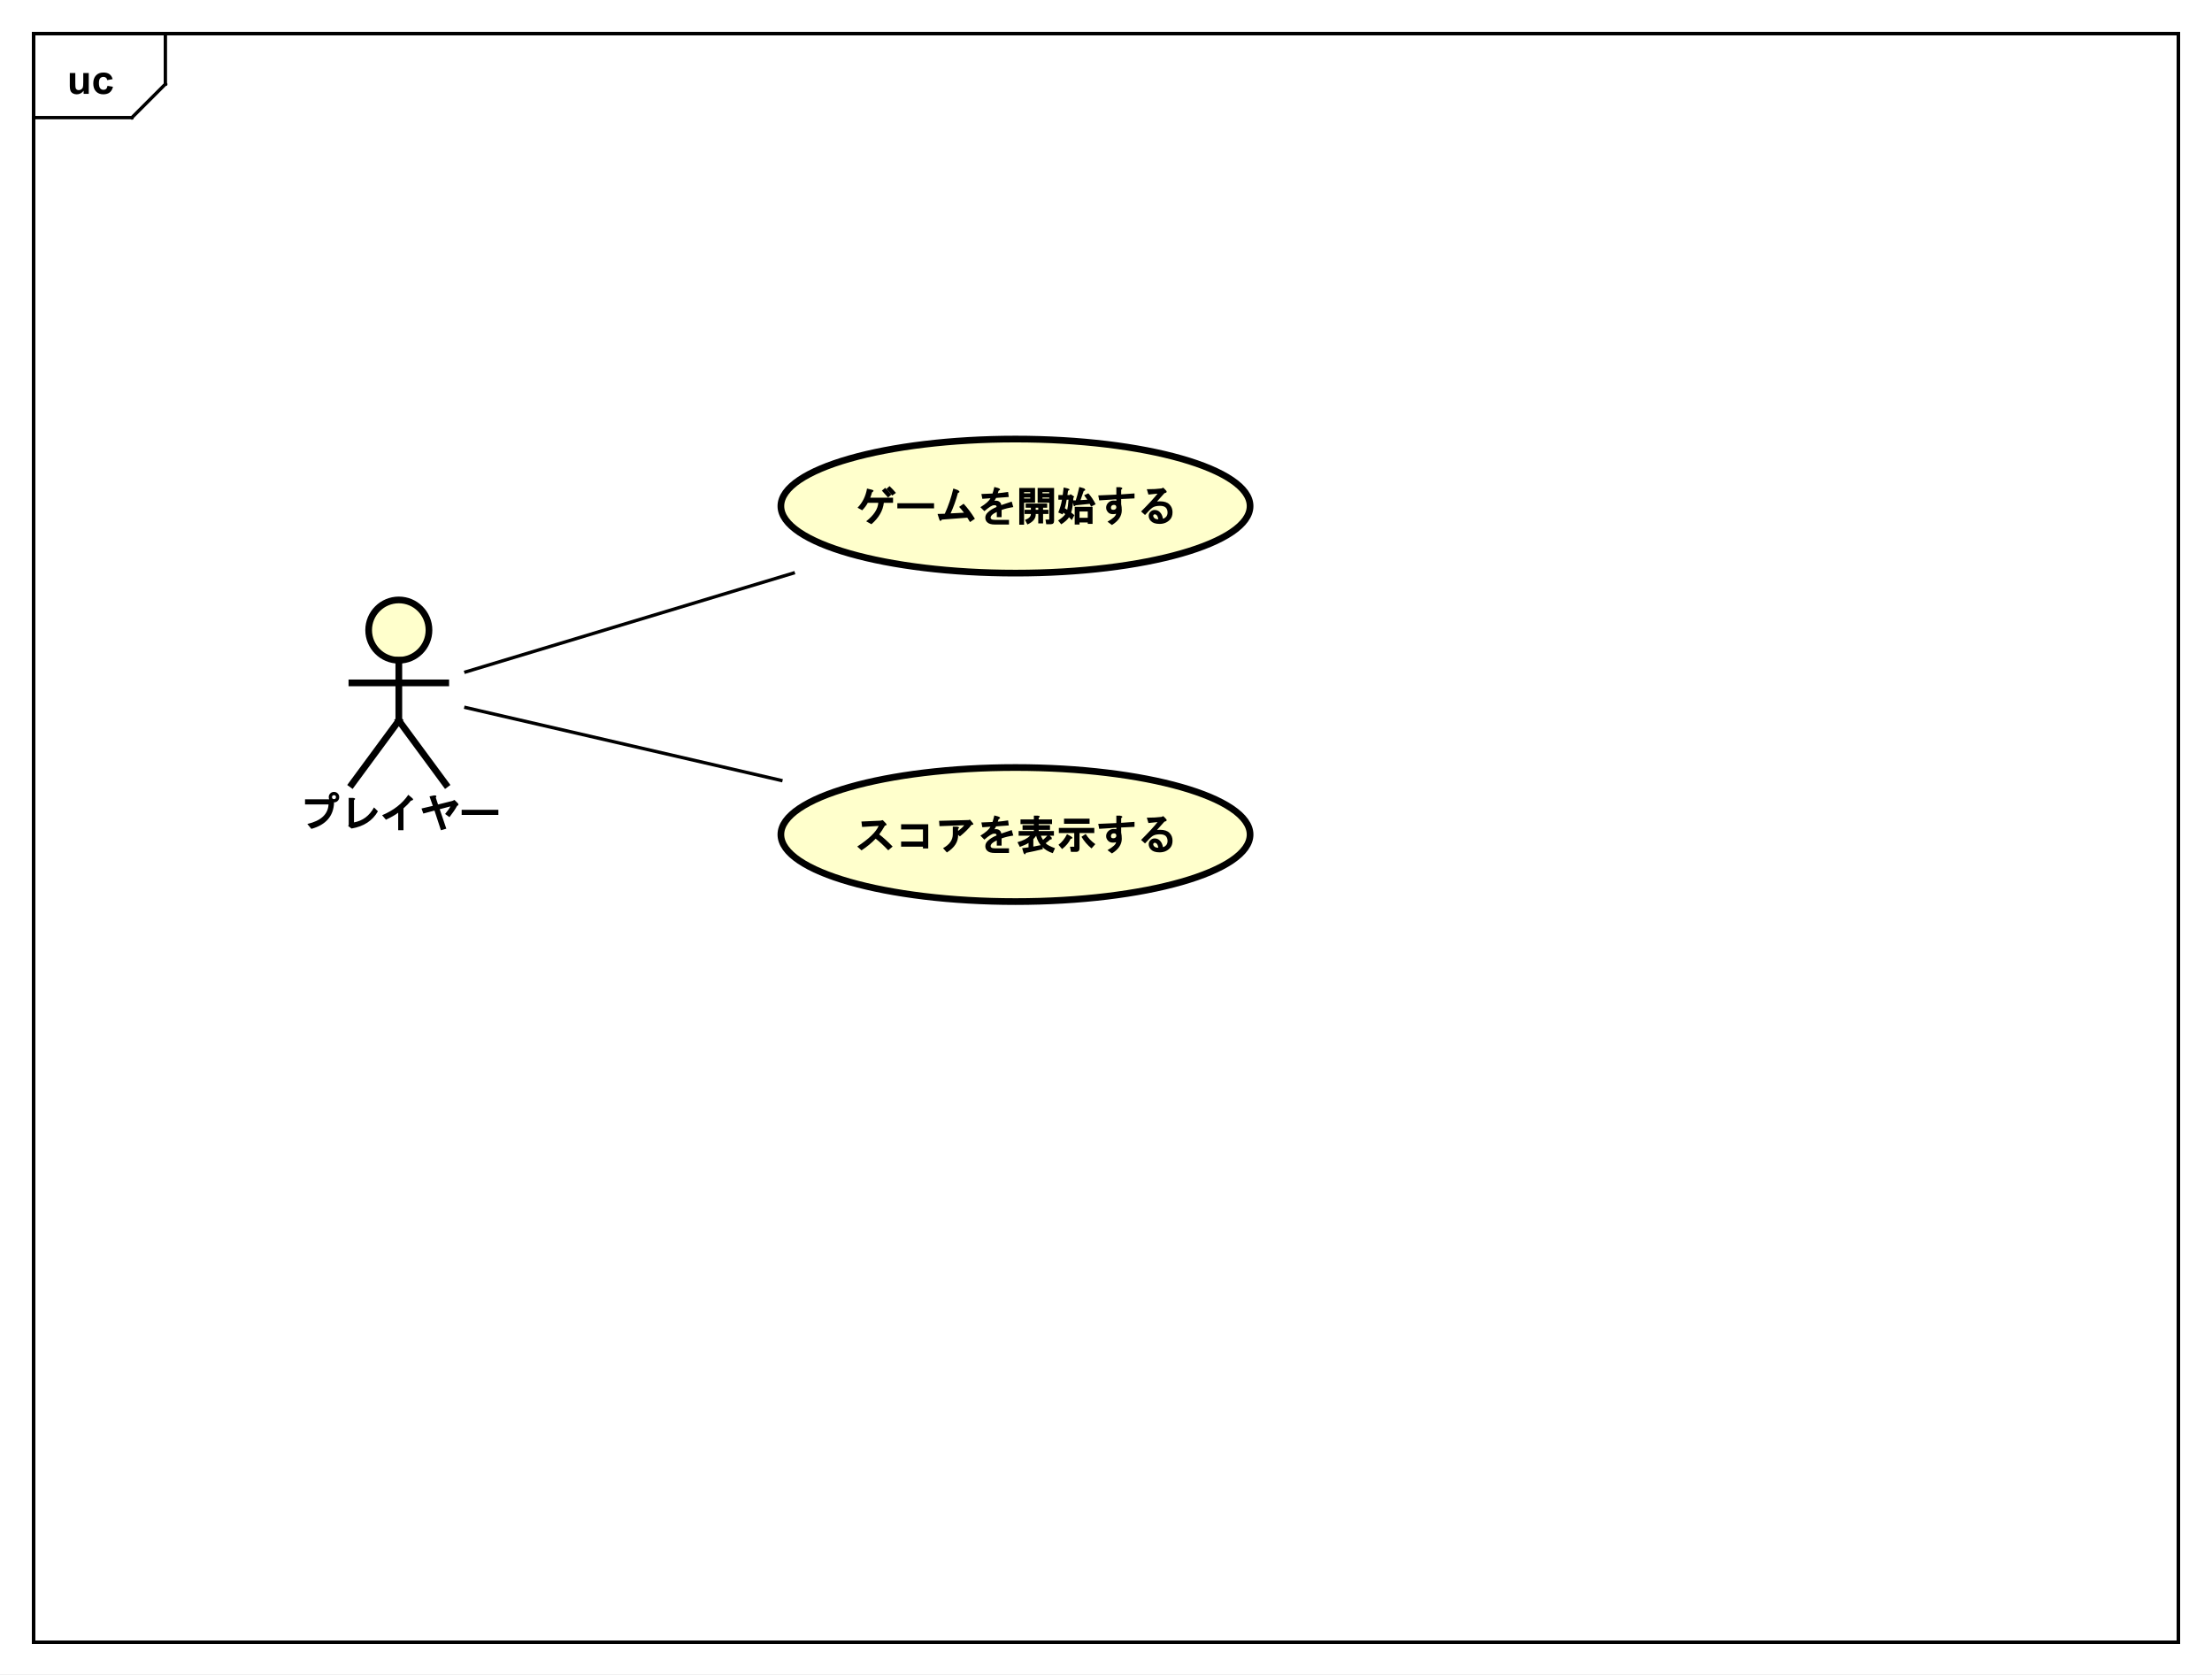
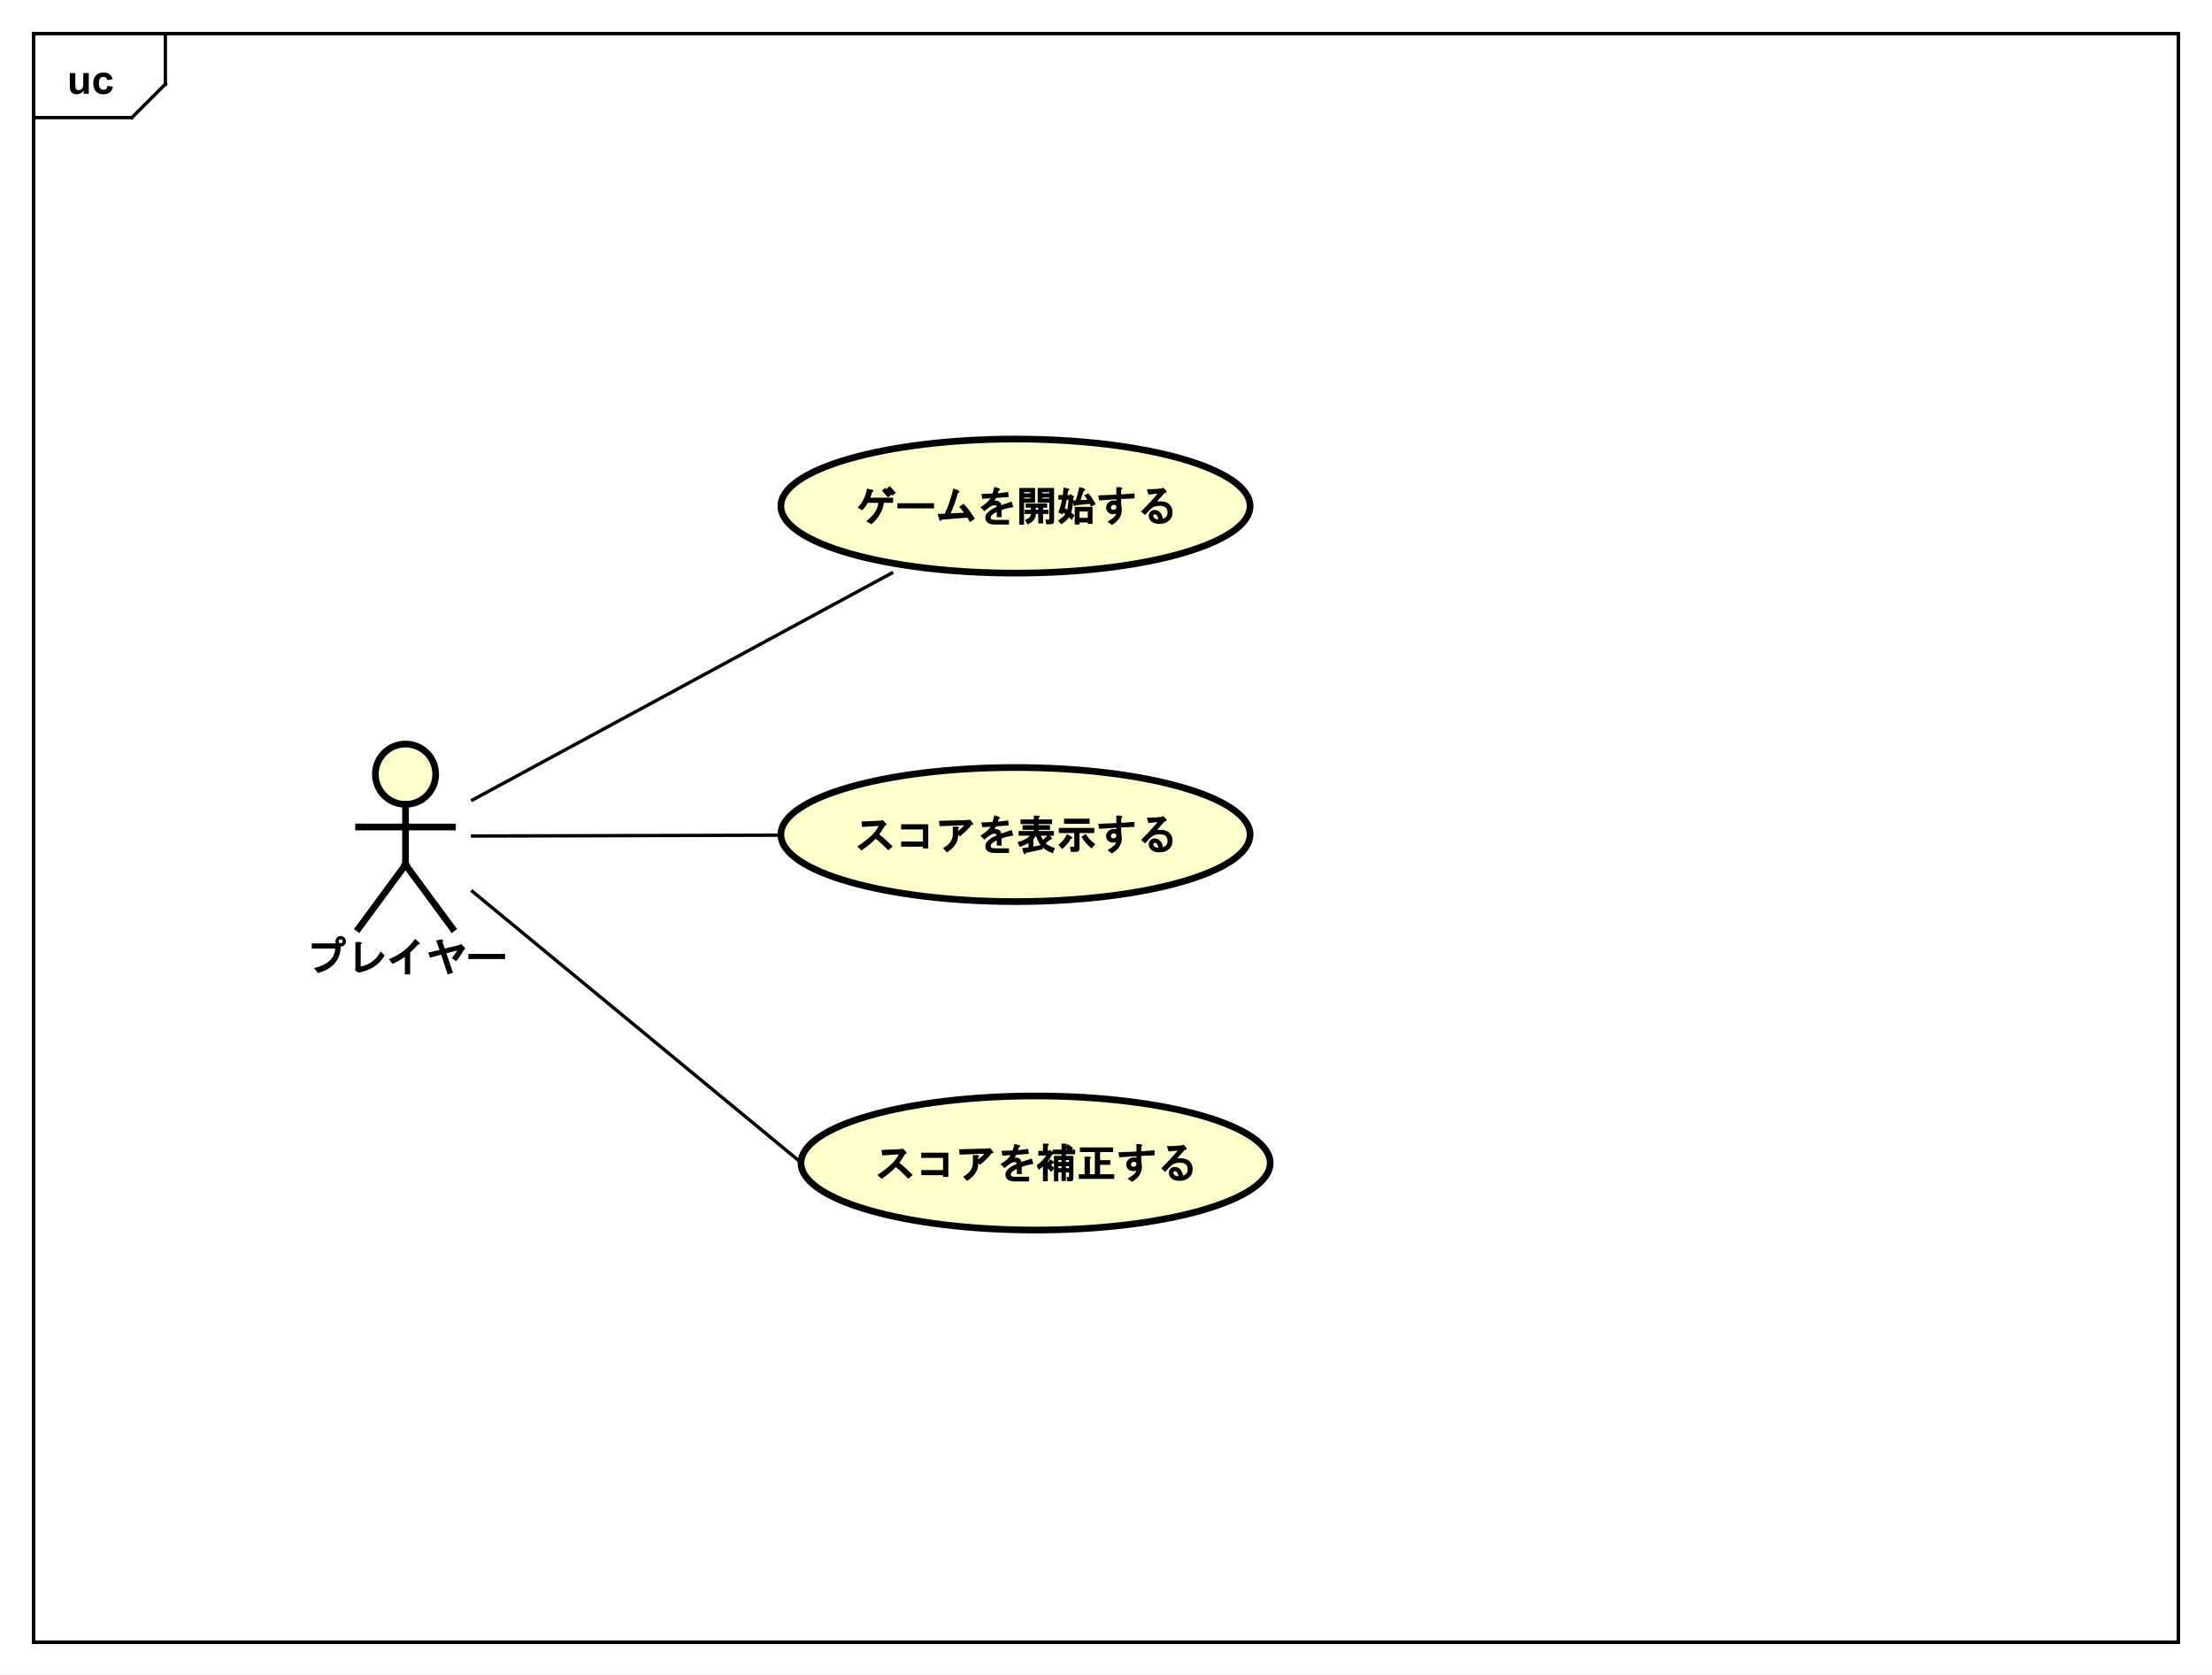
<svg xmlns="http://www.w3.org/2000/svg" style="fill-opacity:1; color-rendering:auto; color-interpolation:auto; text-rendering:auto; stroke:black; stroke-linecap:square; stroke-miterlimit:10; shape-rendering:auto; stroke-opacity:1; fill:black; stroke-dasharray:none; font-weight:normal; stroke-width:1; font-family:'Dialog'; font-style:normal; stroke-linejoin:miter; font-size:12px; stroke-dashoffset:0; image-rendering:auto;" width="880" height="666">
  <defs id="genericDefs" />
  <g>
    <defs id="defs1">
      <clipPath clipPathUnits="userSpaceOnUse" id="clipPath1">
        <path d="M0 0 L880 0 L880 666 L0 666 L0 0 Z" />
      </clipPath>
      <clipPath clipPathUnits="userSpaceOnUse" id="clipPath2">
        <path d="M0 0 L660 0 L660 499.5 L0 499.5 L0 0 Z" />
      </clipPath>
      <clipPath clipPathUnits="userSpaceOnUse" id="clipPath3">
        <path d="M-20 -28 L640 -28 L640 471.5 L-20 471.5 L-20 -28 Z" />
      </clipPath>
      <clipPath clipPathUnits="userSpaceOnUse" id="clipPath4">
-         <path d="M-89 -247 L571 -247 L571 252.5 L-89 252.5 L-89 -247 Z" />
+         <path d="M-91 -290 L569 -290 L569 209.5 L-91 209.5 L-91 -290 Z" />
      </clipPath>
      <clipPath clipPathUnits="userSpaceOnUse" id="clipPath5">
        <path d="M-255 -143.453 L405 -143.453 L405 356.047 L-255 356.047 L-255 -143.453 Z" />
      </clipPath>
      <clipPath clipPathUnits="userSpaceOnUse" id="clipPath6">
        <path d="M-255 -241.453 L405 -241.453 L405 258.047 L-255 258.047 L-255 -241.453 Z" />
+       </clipPath>
+       <clipPath clipPathUnits="userSpaceOnUse" id="clipPath7">
+         <path d="M-261 -339.453 L399 -339.453 L399 160.047 L-261 160.047 L-261 -339.453 Z" />
      </clipPath>
    </defs>
    <g style="fill:white; stroke:white;">
      <rect x="0" y="0" width="880" style="clip-path:url(#clipPath1); stroke:none;" height="666" />
    </g>
    <g style="text-rendering:geometricPrecision; shape-rendering:crispEdges;" transform="scale(1.3333,1.3333)">
      <rect x="10" y="10" width="640" style="fill:none; clip-path:url(#clipPath2);" height="480" />
      <line x1="49.342" x2="49.342" y1="11" style="clip-path:url(#clipPath2); fill:none; text-rendering:optimizeLegibility; shape-rendering:auto;" y2="25.094" />
      <line x1="49.342" x2="39.342" y1="25.094" style="clip-path:url(#clipPath2); fill:none; text-rendering:optimizeLegibility; shape-rendering:auto;" y2="35.094" />
      <line x1="39.342" x2="10" y1="35.094" style="clip-path:url(#clipPath2); fill:none; text-rendering:optimizeLegibility; shape-rendering:auto;" y2="35.094" />
    </g>
    <g style="text-rendering:optimizeLegibility; font-weight:bold; font-family:sans-serif;" transform="matrix(1.3333,0,0,1.3333,0,0) translate(20,28)">
      <path d="M4.953 0 L4.953 -0.938 Q4.625 -0.438 4.062 -0.141 Q3.516 0.141 2.891 0.141 Q2.266 0.141 1.766 -0.125 Q1.266 -0.406 1.047 -0.906 Q0.828 -1.406 0.828 -2.281 L0.828 -6.219 L2.469 -6.219 L2.469 -3.359 Q2.469 -2.047 2.562 -1.75 Q2.656 -1.453 2.891 -1.281 Q3.141 -1.109 3.5 -1.109 Q3.922 -1.109 4.25 -1.344 Q4.594 -1.578 4.719 -1.922 Q4.844 -2.266 4.844 -3.594 L4.844 -6.219 L6.484 -6.219 L6.484 0 L4.953 0 ZM13.611 -4.391 L12.002 -4.094 Q11.908 -4.578 11.611 -4.812 Q11.33 -5.062 10.877 -5.062 Q10.252 -5.062 9.877 -4.641 Q9.518 -4.219 9.518 -3.219 Q9.518 -2.109 9.893 -1.656 Q10.268 -1.203 10.893 -1.203 Q11.361 -1.203 11.658 -1.469 Q11.955 -1.734 12.08 -2.391 L13.705 -2.109 Q13.455 -1 12.736 -0.422 Q12.018 0.141 10.815 0.141 Q9.455 0.141 8.643 -0.719 Q7.83 -1.578 7.83 -3.109 Q7.83 -4.641 8.643 -5.5 Q9.455 -6.359 10.846 -6.359 Q11.986 -6.359 12.658 -5.875 Q13.33 -5.391 13.611 -4.391 Z" style="stroke:none; clip-path:url(#clipPath3);" />
    </g>
    <g transform="matrix(1.3333,0,0,1.3333,0,0)" style="fill:rgb(255,255,204); text-rendering:optimizeLegibility; font-family:sans-serif; stroke:rgb(255,255,204); font-weight:bold; stroke-width:2;">
-       <circle r="9" style="clip-path:url(#clipPath2); stroke:none;" cx="119" cy="188" />
-       <circle style="fill:none; clip-path:url(#clipPath2); stroke:black;" r="9" cx="119" cy="188" />
-       <line x1="119" x2="119" y1="197" style="clip-path:url(#clipPath2); fill:none; stroke:black;" y2="215" />
-       <line x1="105" x2="133" y1="203.75" style="clip-path:url(#clipPath2); fill:none; stroke:black;" y2="203.75" />
-       <line x1="119" x2="105" y1="215" style="clip-path:url(#clipPath2); fill:none; stroke:black;" y2="234" />
-       <line x1="119" x2="133" y1="215" style="clip-path:url(#clipPath2); fill:none; stroke:black;" y2="234" />
+       <circle r="9" style="clip-path:url(#clipPath2); stroke:none;" cx="121" cy="231" />
+       <circle style="fill:none; clip-path:url(#clipPath2); stroke:black;" r="9" cx="121" cy="231" />
+       <line x1="121" x2="121" y1="240" style="clip-path:url(#clipPath2); fill:none; stroke:black;" y2="258" />
+       <line x1="107" x2="135" y1="246.75" style="clip-path:url(#clipPath2); fill:none; stroke:black;" y2="246.75" />
+       <line x1="121" x2="107" y1="258" style="clip-path:url(#clipPath2); fill:none; stroke:black;" y2="277" />
+       <line x1="121" x2="135" y1="258" style="clip-path:url(#clipPath2); fill:none; stroke:black;" y2="277" />
    </g>
-     <g style="text-rendering:optimizeLegibility; stroke-width:2; font-weight:bold; font-family:sans-serif;" transform="matrix(1.3333,0,0,1.3333,0,0) translate(89,247)">
+     <g style="text-rendering:optimizeLegibility; stroke-width:2; font-weight:bold; font-family:sans-serif;" transform="matrix(1.3333,0,0,1.3333,0,0) translate(91,290)">
      <path d="M10.656 -8.562 Q10.922 -8.562 11.094 -8.719 Q11.25 -8.891 11.25 -9.156 Q11.25 -9.422 11.094 -9.594 Q10.922 -9.75 10.656 -9.75 Q10.391 -9.75 10.219 -9.594 Q10.062 -9.422 10.062 -9.156 Q10.062 -8.891 10.219 -8.719 Q10.391 -8.562 10.656 -8.562 ZM10.656 -7.594 Q9.984 -7.594 9.547 -8.047 Q9.094 -8.484 9.094 -9.156 Q9.094 -9.828 9.547 -10.266 Q9.984 -10.719 10.656 -10.719 Q11.328 -10.719 11.766 -10.266 Q12.219 -9.828 12.219 -9.156 Q12.219 -8.484 11.766 -8.047 Q11.328 -7.594 10.656 -7.594 ZM2.016 -6.984 L2.016 -8.516 L9.281 -8.516 L10.672 -7.5 Q10.438 -1.516 3.906 0.312 L2.703 -1.156 Q8.781 -2.562 9.031 -6.984 L2.016 -6.984 ZM16.625 -1.625 Q20.531 -2.344 22.594 -6.094 L23.766 -4.938 Q21.359 -0.719 15.891 0.203 L14.906 -0.531 L15.047 -0.953 L15.047 -8.938 L16.344 -8.938 Q17.406 -8.812 16.625 -8.234 L16.625 -1.625 ZM25.016 -3.766 Q30.172 -5.938 32.828 -9.859 L33.922 -8.938 Q34.734 -8.312 33.578 -8.078 Q32.734 -6.969 31.391 -5.812 L31.391 0.703 L29.812 0.703 L29.812 -4.516 Q28.547 -3.547 26.156 -2.422 L25.016 -3.766 ZM41.703 -6.969 L45.969 -8.031 L46.609 -8.328 L47.594 -7.359 Q48.062 -6.781 47.391 -6.562 Q46.625 -5.125 45.109 -3.188 L43.812 -4.141 Q44.953 -5.5 45.391 -6.391 L42.203 -5.562 L44.172 0.25 L42.562 0.719 L40.641 -5.156 L37.312 -4.266 L36.766 -5.766 L40.141 -6.562 L39.156 -9.391 L40.578 -9.688 Q41.531 -9.688 41.031 -9.016 L41.703 -6.969 ZM48.75 -3.844 L48.75 -5.375 L59.703 -5.375 L59.703 -3.844 L48.75 -3.844 Z" style="stroke:none; clip-path:url(#clipPath4);" />
    </g>
    <g transform="matrix(1.3333,0,0,1.3333,0,0)" style="fill:rgb(255,255,204); text-rendering:optimizeLegibility; font-family:sans-serif; stroke:rgb(255,255,204); font-weight:bold; stroke-width:2;">
      <ellipse style="clip-path:url(#clipPath2); stroke:none;" rx="70" cx="303" ry="20" cy="151" />
      <ellipse style="clip-path:url(#clipPath2); fill:none; stroke:black;" rx="70" cx="303" ry="20" cy="151" />
      <path d="M11.469 5.049 L11.469 6.58 L8.719 6.58 Q8.312 10.111 5.016 12.955 L3.453 12.08 Q6.891 9.346 7.062 6.58 L3.922 6.58 Q3.359 7.689 2.266 8.799 L0.875 8.033 Q3.109 5.736 3.703 2.314 L5.141 2.658 Q6.094 2.908 5.203 3.439 Q4.938 4.393 4.656 5.049 L11.469 5.049 ZM9.125 2.096 Q10.047 3.018 10.953 4.158 L9.969 4.986 Q8.969 3.83 8.141 2.939 L9.125 2.096 ZM10.422 1.58 Q11.406 2.502 12.328 3.611 L11.219 4.424 Q10.328 3.268 9.5 2.424 L10.422 1.58 ZM12.75 8.221 L12.75 6.689 L23.703 6.689 L23.703 8.221 L12.75 8.221 ZM24.75 9.893 L26.906 9.83 Q28.516 6.346 29.453 2.299 L30.828 2.783 Q31.734 3.377 30.828 3.627 Q29.969 6.83 28.641 9.721 L32.625 9.518 Q31.938 8.596 31.188 7.783 L32.531 6.846 Q34.297 8.752 35.891 11.33 L34.438 12.315 L33.625 11.002 L26.031 11.58 Q25.531 12.424 25.234 11.424 L24.75 9.893 ZM41.641 6.033 Q41.641 5.939 42.203 5.939 Q42.922 5.939 43.359 6.393 Q43.719 6.736 43.75 7.252 Q44.844 6.846 46.875 6.205 L47.344 7.846 Q45.266 8.174 43.859 8.705 L43.859 10.846 L42.422 10.846 L42.422 9.299 Q41.406 9.768 41.016 10.158 Q40.578 10.611 40.578 11.018 Q40.578 11.19 40.781 11.408 Q41.047 11.658 41.875 11.658 L46.062 11.658 L46.062 13.049 L41.828 13.049 Q40.219 13.049 39.547 12.361 Q39 11.83 39 11.018 Q39 10.158 39.688 9.486 Q40.656 8.502 42.359 7.814 Q42.344 7.518 42.219 7.393 Q42.094 7.283 41.594 7.283 Q40.75 7.283 38.719 9.065 L37.531 7.877 Q39.953 6.393 40.531 5.205 Q39.641 5.268 38.109 5.377 L37.828 3.939 Q39.797 3.877 41.141 3.799 Q41.312 3.393 41.688 1.846 L42.844 2.158 Q43.906 2.58 42.969 2.955 Q42.812 3.455 42.719 3.705 Q44 3.596 45.797 3.33 L46 4.83 Q43.906 4.986 42.219 5.111 Q41.797 5.955 41.641 6.033 ZM54.609 2.143 L59.516 2.143 L59.516 11.955 Q59.516 12.955 58.516 12.955 L57.172 12.955 L56.953 11.565 L58.141 11.565 Q58.141 11.627 58.078 11.627 L58.078 6.533 L56.594 6.533 L54.609 6.533 L54.609 2.143 ZM50.719 9.908 L50.719 8.658 L52.594 8.658 L52.594 8.033 L51.047 8.033 L51.047 6.783 L57.453 6.783 L57.453 8.033 L56.234 8.033 L56.234 8.658 L57.828 8.658 L57.828 9.908 L56.234 9.908 L56.234 12.721 L54.797 12.721 L54.797 9.908 L54.047 9.908 Q54.125 11.877 51.562 13.033 L50.844 11.674 Q52.594 11.033 52.594 9.908 L50.719 9.908 ZM52.406 3.393 L50.562 3.393 L50.562 3.736 L52.406 3.736 L52.406 3.393 ZM53.844 6.533 L50.562 6.533 L50.562 13.096 L49.125 13.096 L49.125 2.143 L53.844 2.143 L53.844 6.533 ZM54.797 8.658 L54.797 8.033 L54.031 8.033 L54.031 8.658 L54.797 8.658 ZM58.078 3.736 L58.078 3.393 L56.047 3.393 L56.047 3.736 L58.078 3.736 ZM56.047 5.283 L58.078 5.283 L58.078 4.986 L56.047 4.986 L56.047 5.283 ZM50.562 5.283 L52.406 5.283 L52.406 4.986 L50.562 4.986 L50.562 5.283 ZM65.953 7.314 Q65.438 7.939 65.297 7.127 L65 5.846 L65.984 5.846 Q66.438 4.533 67.047 1.846 L68.484 2.268 Q69.203 2.861 68.359 3.033 Q67.844 4.58 67.406 5.768 L69.438 5.643 Q69.234 5.299 68.484 4.314 L69.734 3.736 Q70.953 5.064 71.922 7.002 L70.547 7.689 L70.141 6.877 L65.953 7.314 ZM63.281 5.643 Q63.078 6.939 62.734 8.19 Q63.156 8.471 63.438 8.643 Q63.656 7.83 63.828 5.643 L63.281 5.643 ZM64.625 9.471 Q64.859 9.643 65.578 10.252 L64.797 11.736 Q64.25 11.111 63.969 10.877 Q63.344 11.893 61.656 12.986 L60.719 11.846 Q62.266 10.83 62.859 9.955 Q62.531 9.721 62.281 9.502 L62.078 10.033 L60.766 9.455 Q61.562 7.533 61.875 5.643 L60.797 5.643 L60.797 4.252 L62.094 4.252 Q62.203 3.393 62.375 2.002 L63.5 2.252 Q64.656 2.596 63.672 2.986 Q63.594 3.689 63.5 4.252 L64.172 4.252 L64.438 3.986 L65.531 4.721 L65.281 5.064 Q65.094 8.065 64.625 9.471 ZM69.562 12.44 L67.109 12.44 L67.109 13.049 L65.672 13.049 L65.672 7.768 L71 7.768 L71 12.861 L69.562 12.861 L69.562 12.44 ZM69.562 11.049 L69.562 9.158 L67.109 9.158 L67.109 11.049 L69.562 11.049 ZM78 9.815 Q77.75 9.955 77.078 9.955 Q76.172 9.955 75.688 9.455 Q75.047 8.83 75.047 8.018 Q75.047 7.158 75.688 6.533 Q76.312 5.893 77.266 5.893 Q77.859 5.893 78.094 5.955 L78.094 5.518 L72.984 5.846 L72.703 4.361 L78.094 4.127 L78.094 1.908 L79.203 1.908 Q80.359 2.111 79.531 2.674 L79.531 4.049 L83.516 3.768 L83.516 5.252 L79.531 5.439 L79.531 6.955 Q79.719 7.799 79.719 8.861 Q79.672 11.393 76.781 13.19 L75.453 12.205 Q78 10.736 78 9.815 ZM77.359 7.189 Q76.953 7.189 76.688 7.439 Q76.484 7.658 76.484 8.018 Q76.484 8.33 76.641 8.502 Q76.812 8.658 77.219 8.658 Q77.625 8.658 77.891 8.408 Q78.094 8.19 78.094 7.877 Q78.094 7.564 77.891 7.346 Q77.719 7.189 77.359 7.189 ZM92 11.299 Q92.438 11.252 92.891 10.799 Q93.375 10.299 93.375 9.471 Q93.375 8.549 92.844 8.002 Q92.297 7.471 91.094 7.471 Q89.625 7.471 88.844 8.033 Q88.078 8.58 86.656 10.205 L85.484 9.158 Q89.031 5.596 90.391 3.83 Q89.438 3.955 87.672 4.111 L87.188 2.518 Q89.812 2.518 91.547 2.283 L92.094 2.049 L92.719 2.674 Q93.609 3.486 92.438 3.705 Q91.094 5.236 90.234 6.174 Q90.453 6.127 91.141 6.127 Q93.031 6.127 93.938 7.049 Q94.859 7.955 94.859 9.377 Q94.859 10.846 94.031 11.658 Q92.844 12.861 91 12.861 Q89.25 12.861 88.438 12.033 Q87.75 11.361 87.75 10.408 Q87.75 9.736 88.25 9.252 Q88.781 8.705 89.5 8.705 Q90.453 8.705 91.078 9.346 Q91.797 10.049 92 11.299 ZM90.625 11.518 Q90.484 10.611 90.125 10.252 Q89.859 10.002 89.641 10.002 Q89.375 10.002 89.25 10.111 Q89.094 10.283 89.094 10.455 Q89.094 10.768 89.391 11.08 Q89.797 11.471 90.438 11.471 Q90.625 11.471 90.625 11.518 Z" style="fill:black; clip-path:url(#clipPath5); stroke:none;" transform="translate(255,143.4531)" />
    </g>
    <g transform="matrix(1.3333,0,0,1.3333,0,0)" style="fill:rgb(255,255,204); text-rendering:optimizeLegibility; font-family:sans-serif; stroke:rgb(255,255,204); font-weight:bold; stroke-width:2;">
      <ellipse style="clip-path:url(#clipPath2); stroke:none;" rx="70" cx="303" ry="20" cy="249" />
      <ellipse style="clip-path:url(#clipPath2); fill:none; stroke:black;" rx="70" cx="303" ry="20" cy="249" />
      <path d="M7.344 7.502 Q9.188 8.908 11.344 11.127 L10.031 12.252 Q7.906 10.033 6.281 8.783 Q4.578 10.596 2.062 12.268 L0.781 11.127 Q5.953 7.752 7.172 4.971 L2.234 5.283 L2.031 3.658 L7.719 3.408 L8.391 3.236 L9.234 4.096 Q9.906 4.752 9.031 4.908 Q8.188 6.377 7.344 7.502 ZM20.391 6.018 L13.875 6.018 L13.875 4.486 L21.969 4.486 L21.969 11.69 L20.391 11.69 L20.391 11.174 L13.875 11.174 L13.875 9.643 L20.391 9.643 L20.391 6.018 ZM30.891 7.627 Q30.969 10.736 27.531 12.893 L26.391 11.611 Q29.297 10.018 29.297 7.455 L29.297 5.189 L30.547 5.189 Q31.547 5.299 30.875 5.877 L30.875 6.486 Q32.125 5.549 32.703 4.768 L25.328 5.049 L25.203 3.455 L33.969 3.221 L34.422 3.096 L35.234 4.064 Q35.719 4.736 34.906 4.627 Q33.578 6.361 31.406 8.111 L30.891 7.627 ZM41.641 6.033 Q41.641 5.939 42.203 5.939 Q42.922 5.939 43.359 6.393 Q43.719 6.736 43.75 7.252 Q44.844 6.846 46.875 6.205 L47.344 7.846 Q45.266 8.174 43.859 8.705 L43.859 10.846 L42.422 10.846 L42.422 9.299 Q41.406 9.768 41.016 10.158 Q40.578 10.611 40.578 11.018 Q40.578 11.19 40.781 11.408 Q41.047 11.658 41.875 11.658 L46.062 11.658 L46.062 13.049 L41.828 13.049 Q40.219 13.049 39.547 12.361 Q39 11.83 39 11.018 Q39 10.158 39.688 9.486 Q40.656 8.502 42.359 7.814 Q42.344 7.518 42.219 7.393 Q42.094 7.283 41.594 7.283 Q40.75 7.283 38.719 9.065 L37.531 7.877 Q39.953 6.393 40.531 5.205 Q39.641 5.268 38.109 5.377 L37.828 3.939 Q39.797 3.877 41.141 3.799 Q41.312 3.393 41.688 1.846 L42.844 2.158 Q43.906 2.58 42.969 2.955 Q42.812 3.455 42.719 3.705 Q44 3.596 45.797 3.33 L46 4.83 Q43.906 4.986 42.219 5.111 Q41.797 5.955 41.641 6.033 ZM57 10.127 Q57.547 10.799 59.797 11.627 L59.125 13.111 Q55.125 11.768 54.156 7.893 L54.188 7.893 Q53.781 8.455 53.328 8.924 L53.328 11.143 L55.953 10.627 L56.172 11.908 Q53.406 12.58 51.109 13.018 Q50.828 13.877 50.406 13.033 L49.984 11.611 L51.891 11.361 L51.891 10.049 Q51.031 10.627 49.297 11.236 L48.594 9.83 Q51.172 9.111 52.344 7.893 L48.938 7.893 L48.938 6.502 L53.484 6.502 L53.484 6.158 L50.109 6.158 L50.109 4.768 L53.484 4.768 L53.484 4.424 L49.5 4.424 L49.5 3.033 L53.484 3.033 L53.484 1.908 L54.641 1.908 Q55.672 2.033 54.922 2.564 L54.922 3.033 L58.906 3.033 L58.906 4.424 L54.922 4.424 L54.922 4.768 L58.297 4.768 L58.297 6.158 L54.922 6.158 L54.922 6.502 L59.469 6.502 L59.469 7.893 L55.578 7.893 Q55.75 8.424 56.219 9.143 Q56.891 8.58 57.844 7.518 L58.797 8.455 Q58.938 9.19 58.391 9.002 Q57.688 9.674 57 10.127 ZM68.953 7.377 Q70 9.111 71.828 10.408 L70.688 11.69 Q68.922 10.252 67.688 8.221 L68.953 7.377 ZM67.109 11.627 Q67.109 12.721 66.062 12.721 L64.547 12.721 L64.266 11.19 L65.594 11.19 Q65.594 11.252 65.531 11.252 L65.531 7.096 L60.938 7.096 L60.938 5.564 L71.516 5.564 L71.516 7.096 L67.109 7.096 L67.109 11.627 ZM62.484 4.33 L62.484 2.799 L70.109 2.799 L70.109 4.33 L62.484 4.33 ZM60.828 10.596 Q62.312 9.533 63.375 7.439 L64.547 8.08 Q65.484 8.658 64.453 8.846 Q63.688 10.471 61.906 11.877 L60.828 10.596 ZM78 9.815 Q77.75 9.955 77.078 9.955 Q76.172 9.955 75.688 9.455 Q75.047 8.83 75.047 8.018 Q75.047 7.158 75.688 6.533 Q76.312 5.893 77.266 5.893 Q77.859 5.893 78.094 5.955 L78.094 5.518 L72.984 5.846 L72.703 4.361 L78.094 4.127 L78.094 1.908 L79.203 1.908 Q80.359 2.111 79.531 2.674 L79.531 4.049 L83.516 3.768 L83.516 5.252 L79.531 5.439 L79.531 6.955 Q79.719 7.799 79.719 8.861 Q79.672 11.393 76.781 13.19 L75.453 12.205 Q78 10.736 78 9.815 ZM77.359 7.189 Q76.953 7.189 76.688 7.439 Q76.484 7.658 76.484 8.018 Q76.484 8.33 76.641 8.502 Q76.812 8.658 77.219 8.658 Q77.625 8.658 77.891 8.408 Q78.094 8.19 78.094 7.877 Q78.094 7.564 77.891 7.346 Q77.719 7.189 77.359 7.189 ZM92 11.299 Q92.438 11.252 92.891 10.799 Q93.375 10.299 93.375 9.471 Q93.375 8.549 92.844 8.002 Q92.297 7.471 91.094 7.471 Q89.625 7.471 88.844 8.033 Q88.078 8.58 86.656 10.205 L85.484 9.158 Q89.031 5.596 90.391 3.83 Q89.438 3.955 87.672 4.111 L87.188 2.518 Q89.812 2.518 91.547 2.283 L92.094 2.049 L92.719 2.674 Q93.609 3.486 92.438 3.705 Q91.094 5.236 90.234 6.174 Q90.453 6.127 91.141 6.127 Q93.031 6.127 93.938 7.049 Q94.859 7.955 94.859 9.377 Q94.859 10.846 94.031 11.658 Q92.844 12.861 91 12.861 Q89.25 12.861 88.438 12.033 Q87.75 11.361 87.75 10.408 Q87.75 9.736 88.25 9.252 Q88.781 8.705 89.5 8.705 Q90.453 8.705 91.078 9.346 Q91.797 10.049 92 11.299 ZM90.625 11.518 Q90.484 10.611 90.125 10.252 Q89.859 10.002 89.641 10.002 Q89.375 10.002 89.25 10.111 Q89.094 10.283 89.094 10.455 Q89.094 10.768 89.391 11.08 Q89.797 11.471 90.438 11.471 Q90.625 11.471 90.625 11.518 Z" style="fill:black; clip-path:url(#clipPath6); stroke:none;" transform="translate(255,241.4531)" />
    </g>
    <g style="text-rendering:optimizeLegibility; font-weight:bold; font-family:sans-serif;" transform="matrix(1.3333,0,0,1.3333,0,0)">
-       <line x1="139" x2="236.694" y1="200.467" style="fill:none; clip-path:url(#clipPath2);" y2="171" />
-       <line x1="139" x2="233" y1="211.12" style="fill:none; clip-path:url(#clipPath2);" y2="232.832" />
+       <line x1="141" x2="266.046" y1="238.676" style="fill:none; clip-path:url(#clipPath2);" y2="171" />
+       <line x1="141" x2="233" y1="249.445" style="fill:none; clip-path:url(#clipPath2);" y2="249.192" />
+       <ellipse style="clip-path:url(#clipPath2); fill:rgb(255,255,204); stroke:none; stroke-width:2;" rx="70" cx="309" ry="20" cy="347" />
+       <ellipse style="clip-path:url(#clipPath2); fill:none; stroke-width:2;" rx="70" cx="309" ry="20" cy="347" />
+       <path d="M7.344 7.502 Q9.188 8.908 11.344 11.127 L10.031 12.252 Q7.906 10.033 6.281 8.783 Q4.578 10.596 2.062 12.268 L0.781 11.127 Q5.953 7.752 7.172 4.971 L2.234 5.283 L2.031 3.658 L7.719 3.408 L8.391 3.236 L9.234 4.096 Q9.906 4.752 9.031 4.908 Q8.188 6.377 7.344 7.502 ZM20.391 6.018 L13.875 6.018 L13.875 4.486 L21.969 4.486 L21.969 11.69 L20.391 11.69 L20.391 11.174 L13.875 11.174 L13.875 9.643 L20.391 9.643 L20.391 6.018 ZM30.891 7.627 Q30.969 10.736 27.531 12.893 L26.391 11.611 Q29.297 10.018 29.297 7.455 L29.297 5.189 L30.547 5.189 Q31.547 5.299 30.875 5.877 L30.875 6.486 Q32.125 5.549 32.703 4.768 L25.328 5.049 L25.203 3.455 L33.969 3.221 L34.422 3.096 L35.234 4.064 Q35.719 4.736 34.906 4.627 Q33.578 6.361 31.406 8.111 L30.891 7.627 ZM41.641 6.033 Q41.641 5.939 42.203 5.939 Q42.922 5.939 43.359 6.393 Q43.719 6.736 43.75 7.252 Q44.844 6.846 46.875 6.205 L47.344 7.846 Q45.266 8.174 43.859 8.705 L43.859 10.846 L42.422 10.846 L42.422 9.299 Q41.406 9.768 41.016 10.158 Q40.578 10.611 40.578 11.018 Q40.578 11.19 40.781 11.408 Q41.047 11.658 41.875 11.658 L46.062 11.658 L46.062 13.049 L41.828 13.049 Q40.219 13.049 39.547 12.361 Q39 11.83 39 11.018 Q39 10.158 39.688 9.486 Q40.656 8.502 42.359 7.814 Q42.344 7.518 42.219 7.393 Q42.094 7.283 41.594 7.283 Q40.75 7.283 38.719 9.065 L37.531 7.877 Q39.953 6.393 40.531 5.205 Q39.641 5.268 38.109 5.377 L37.828 3.939 Q39.797 3.877 41.141 3.799 Q41.312 3.393 41.688 1.846 L42.844 2.158 Q43.906 2.58 42.969 2.955 Q42.812 3.455 42.719 3.705 Q44 3.596 45.797 3.33 L46 4.83 Q43.906 4.986 42.219 5.111 Q41.797 5.955 41.641 6.033 ZM52.656 10.236 Q51.891 9.346 51.641 9.221 L51.641 13.002 L50.203 13.002 L50.203 8.58 Q49.922 8.861 48.891 9.627 L48.328 8.221 Q50.266 6.768 51.172 5.314 L48.797 5.314 L48.797 3.924 L50.203 3.924 L50.203 1.768 L51.359 1.768 Q52.391 1.893 51.641 2.424 L51.641 3.924 L51.922 3.924 L52.188 3.596 L53.156 4.268 Q53.609 4.83 53.016 5.002 Q52.578 5.768 51.641 7.018 L51.625 7.736 L51.469 7.689 L52.297 6.408 L53.172 6.971 Q54.125 7.768 53.078 7.627 Q52.953 7.877 52.656 8.221 Q52.906 8.33 53.594 9.08 L52.656 10.236 ZM59.281 12.002 Q59.281 13.002 58.469 13.002 L57.406 13.002 L57.25 11.752 L58.094 11.752 Q58.094 11.861 57.984 11.861 L57.984 10.33 L57.031 10.33 L57.031 12.908 L55.734 12.908 L55.734 10.33 L54.781 10.33 L54.781 13.002 L53.484 13.002 L53.484 5.424 L55.734 5.424 L55.734 4.939 L53.109 4.939 L53.109 3.549 L55.734 3.549 L55.734 1.768 L56.75 1.768 Q57.781 1.893 57.031 2.424 L57.031 3.549 L57.594 3.564 Q57.594 3.611 56.75 3.064 L57.594 1.94 Q58.375 2.33 59.188 3.127 L58.828 3.549 L59.797 3.549 L59.797 4.939 L57.031 4.939 L57.031 5.424 L59.281 5.424 L59.281 12.002 ZM57.984 6.674 L57.031 6.674 L57.031 7.252 L57.984 7.252 L57.984 6.674 ZM54.781 6.674 L54.781 7.252 L55.734 7.252 L55.734 6.674 L54.781 6.674 ZM54.781 8.502 L54.781 9.08 L55.734 9.08 L55.734 8.502 L54.781 8.502 ZM57.031 8.502 L57.031 9.08 L57.984 9.08 L57.984 8.502 L57.031 8.502 ZM61.219 2.893 L71.141 2.893 L71.141 4.283 L67.25 4.283 L67.25 6.689 L70.297 6.689 L70.297 8.08 L67.25 8.08 L67.25 10.908 L71.469 10.908 L71.469 12.299 L60.891 12.299 L60.891 10.908 L62.625 10.908 L62.625 5.658 L63.922 5.658 Q64.953 5.783 64.203 6.314 L64.203 10.908 L65.672 10.908 L65.672 4.283 L61.219 4.283 L61.219 2.893 ZM78 9.815 Q77.75 9.955 77.078 9.955 Q76.172 9.955 75.688 9.455 Q75.047 8.83 75.047 8.018 Q75.047 7.158 75.688 6.533 Q76.312 5.893 77.266 5.893 Q77.859 5.893 78.094 5.955 L78.094 5.518 L72.984 5.846 L72.703 4.361 L78.094 4.127 L78.094 1.908 L79.203 1.908 Q80.359 2.111 79.531 2.674 L79.531 4.049 L83.516 3.768 L83.516 5.252 L79.531 5.439 L79.531 6.955 Q79.719 7.799 79.719 8.861 Q79.672 11.393 76.781 13.19 L75.453 12.205 Q78 10.736 78 9.815 ZM77.359 7.189 Q76.953 7.189 76.688 7.439 Q76.484 7.658 76.484 8.018 Q76.484 8.33 76.641 8.502 Q76.812 8.658 77.219 8.658 Q77.625 8.658 77.891 8.408 Q78.094 8.19 78.094 7.877 Q78.094 7.564 77.891 7.346 Q77.719 7.189 77.359 7.189 ZM92 11.299 Q92.438 11.252 92.891 10.799 Q93.375 10.299 93.375 9.471 Q93.375 8.549 92.844 8.002 Q92.297 7.471 91.094 7.471 Q89.625 7.471 88.844 8.033 Q88.078 8.58 86.656 10.205 L85.484 9.158 Q89.031 5.596 90.391 3.83 Q89.438 3.955 87.672 4.111 L87.188 2.518 Q89.812 2.518 91.547 2.283 L92.094 2.049 L92.719 2.674 Q93.609 3.486 92.438 3.705 Q91.094 5.236 90.234 6.174 Q90.453 6.127 91.141 6.127 Q93.031 6.127 93.938 7.049 Q94.859 7.955 94.859 9.377 Q94.859 10.846 94.031 11.658 Q92.844 12.861 91 12.861 Q89.25 12.861 88.438 12.033 Q87.75 11.361 87.75 10.408 Q87.75 9.736 88.25 9.252 Q88.781 8.705 89.5 8.705 Q90.453 8.705 91.078 9.346 Q91.797 10.049 92 11.299 ZM90.625 11.518 Q90.484 10.611 90.125 10.252 Q89.859 10.002 89.641 10.002 Q89.375 10.002 89.25 10.111 Q89.094 10.283 89.094 10.455 Q89.094 10.768 89.391 11.08 Q89.797 11.471 90.438 11.471 Q90.625 11.471 90.625 11.518 Z" style="stroke-width:2; clip-path:url(#clipPath7); stroke:none;" transform="translate(261,339.4531)" />
+     </g>
+     <g style="text-rendering:optimizeLegibility; font-weight:bold; font-family:sans-serif;" transform="matrix(1.3333,0,0,1.3333,0,0)">
+       <line x1="141" x2="239" y1="265.999" style="fill:none; clip-path:url(#clipPath2);" y2="346.845" />
    </g>
  </g>
</svg>
